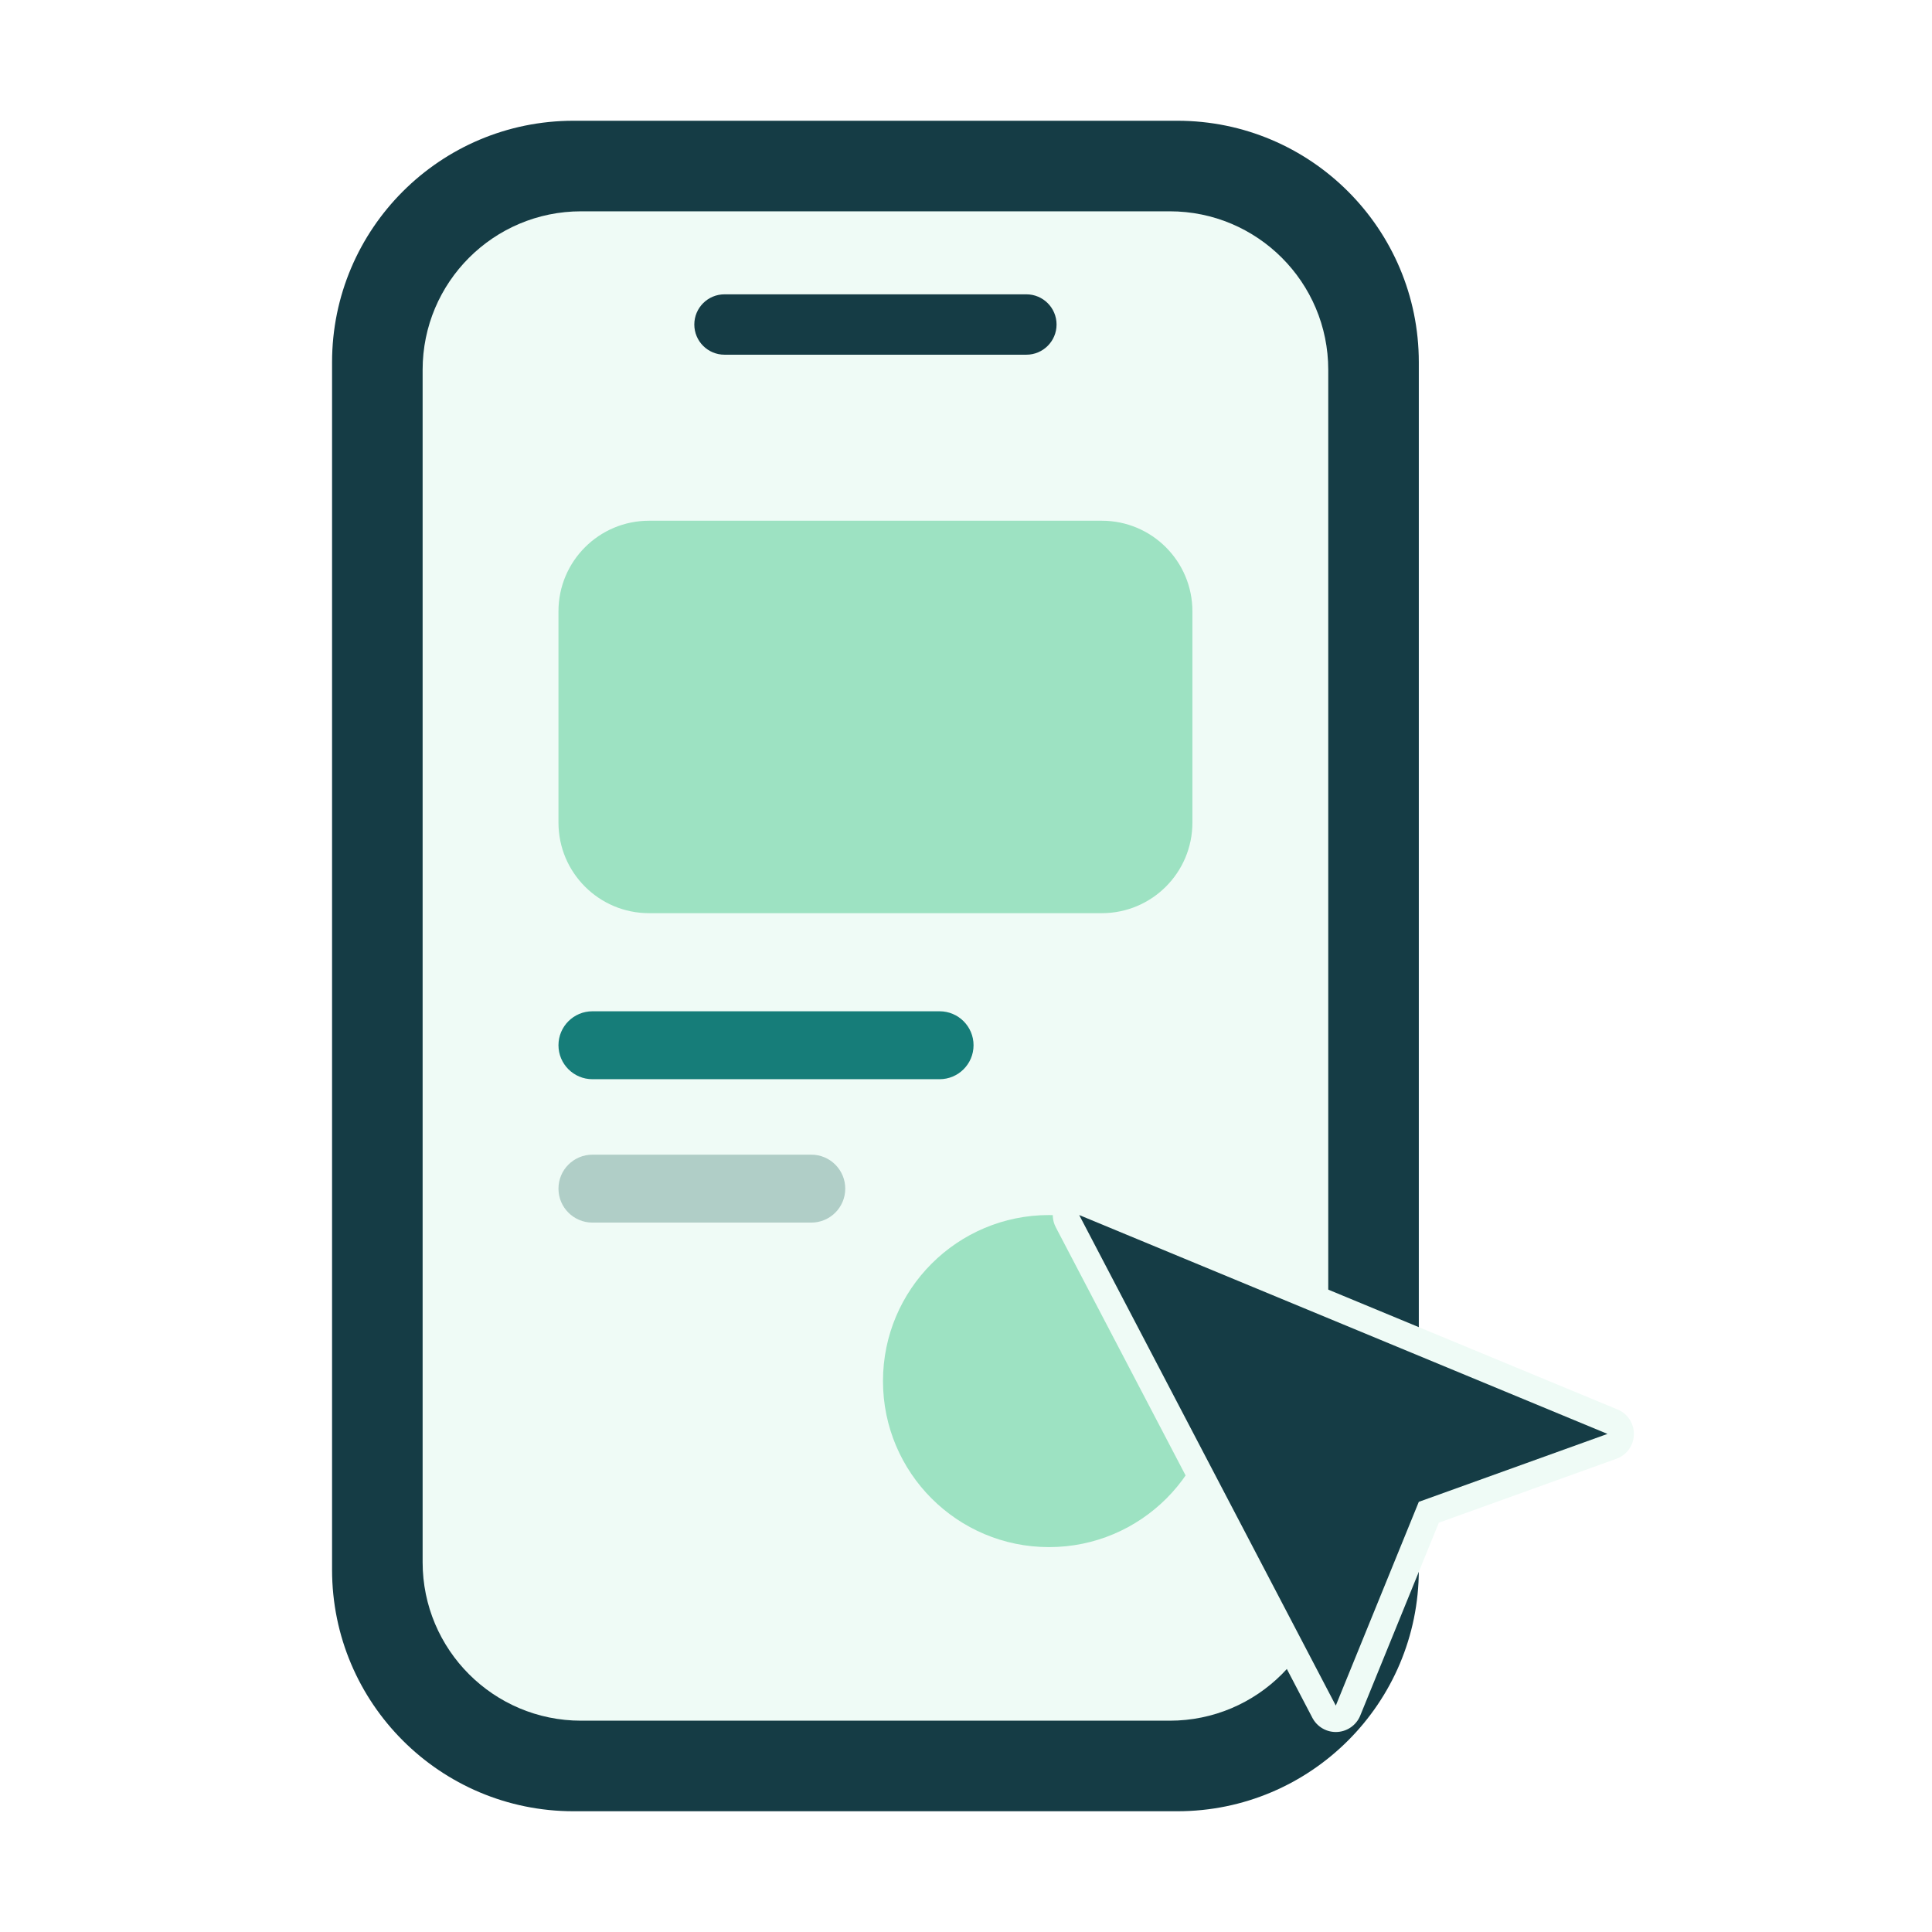
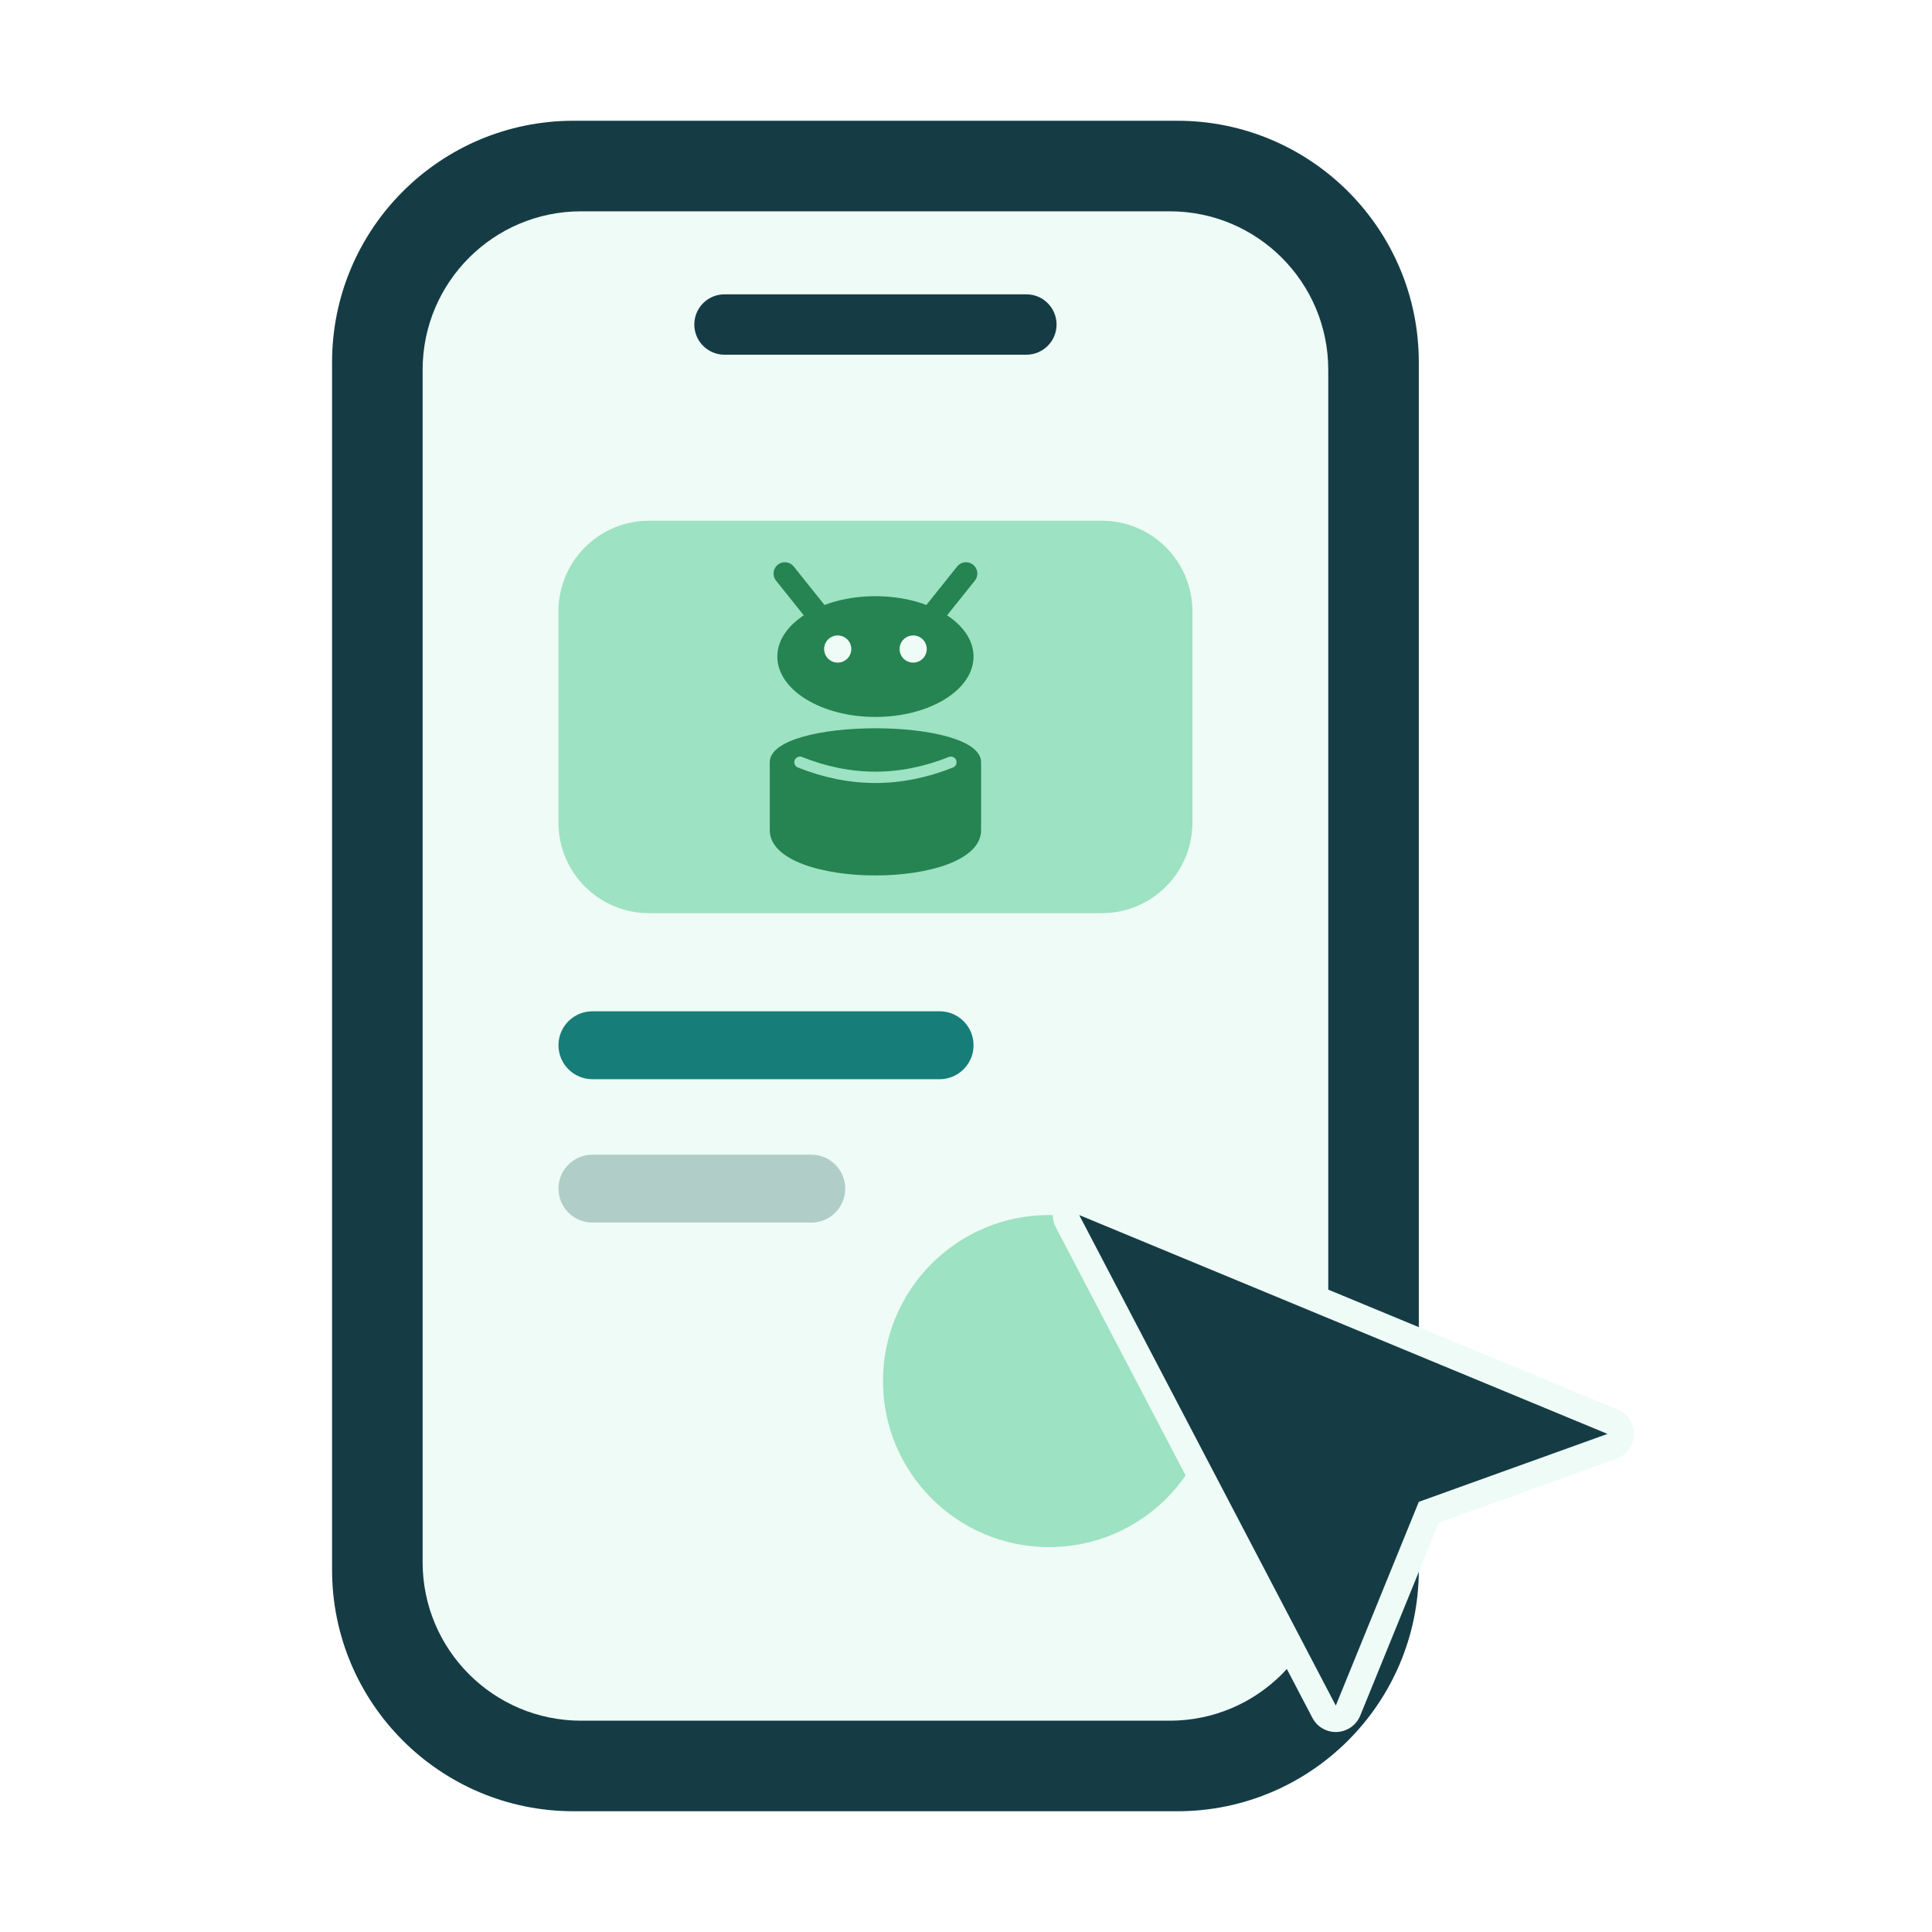
<svg xmlns="http://www.w3.org/2000/svg" width="256" height="256" viewBox="0 0 256 256" role="img" aria-labelledby="title desc">
  <rect x="44" y="16" width="144" height="224" rx="32" fill="#153C45" />
  <rect x="56" y="28" width="120" height="200" rx="21" fill="#EFFBF6" />
  <rect x="92" y="39" width="48" height="8" rx="4" fill="#153C45" />
  <rect x="74" y="69" width="84" height="52" rx="12" fill="#9DE2C2" />
+   <path d="M108 81L104 76M124 81L128 76" stroke="#258451" stroke-width="3" stroke-linecap="round" />
+   <ellipse cx="116" cy="87" rx="13" ry="8" fill="#258451" />
+   <circle cx="111" cy="86" r="1.8" fill="#EFFBF6" />
+   <circle cx="121" cy="86" r="1.8" fill="#EFFBF6" />
+   <path d="M102 101C102 95 130 95 130 101V110C130 118 102 118 102 110Z" fill="#258451" />
+   <path d="M106 101Q116 105 126 101" fill="none" stroke="#9DE2C2" stroke-width="1.5" stroke-linecap="round" />
  <rect x="74" y="134" width="55" height="9" rx="4.5" fill="#167D79" />
  <rect x="74" y="153" width="38" height="9" rx="4.5" fill="#B0CEC7" />
  <circle cx="139" cy="183" r="22" fill="#9DE2C2" />
  <path d="M143 161L213 190L188 199L177 226Z" fill="#153C45" stroke="#EFFBF6" stroke-width="7" stroke-linejoin="round" />
  <path d="M143 161L213 190L188 199L177 226Z" fill="#153C45" />
</svg>
